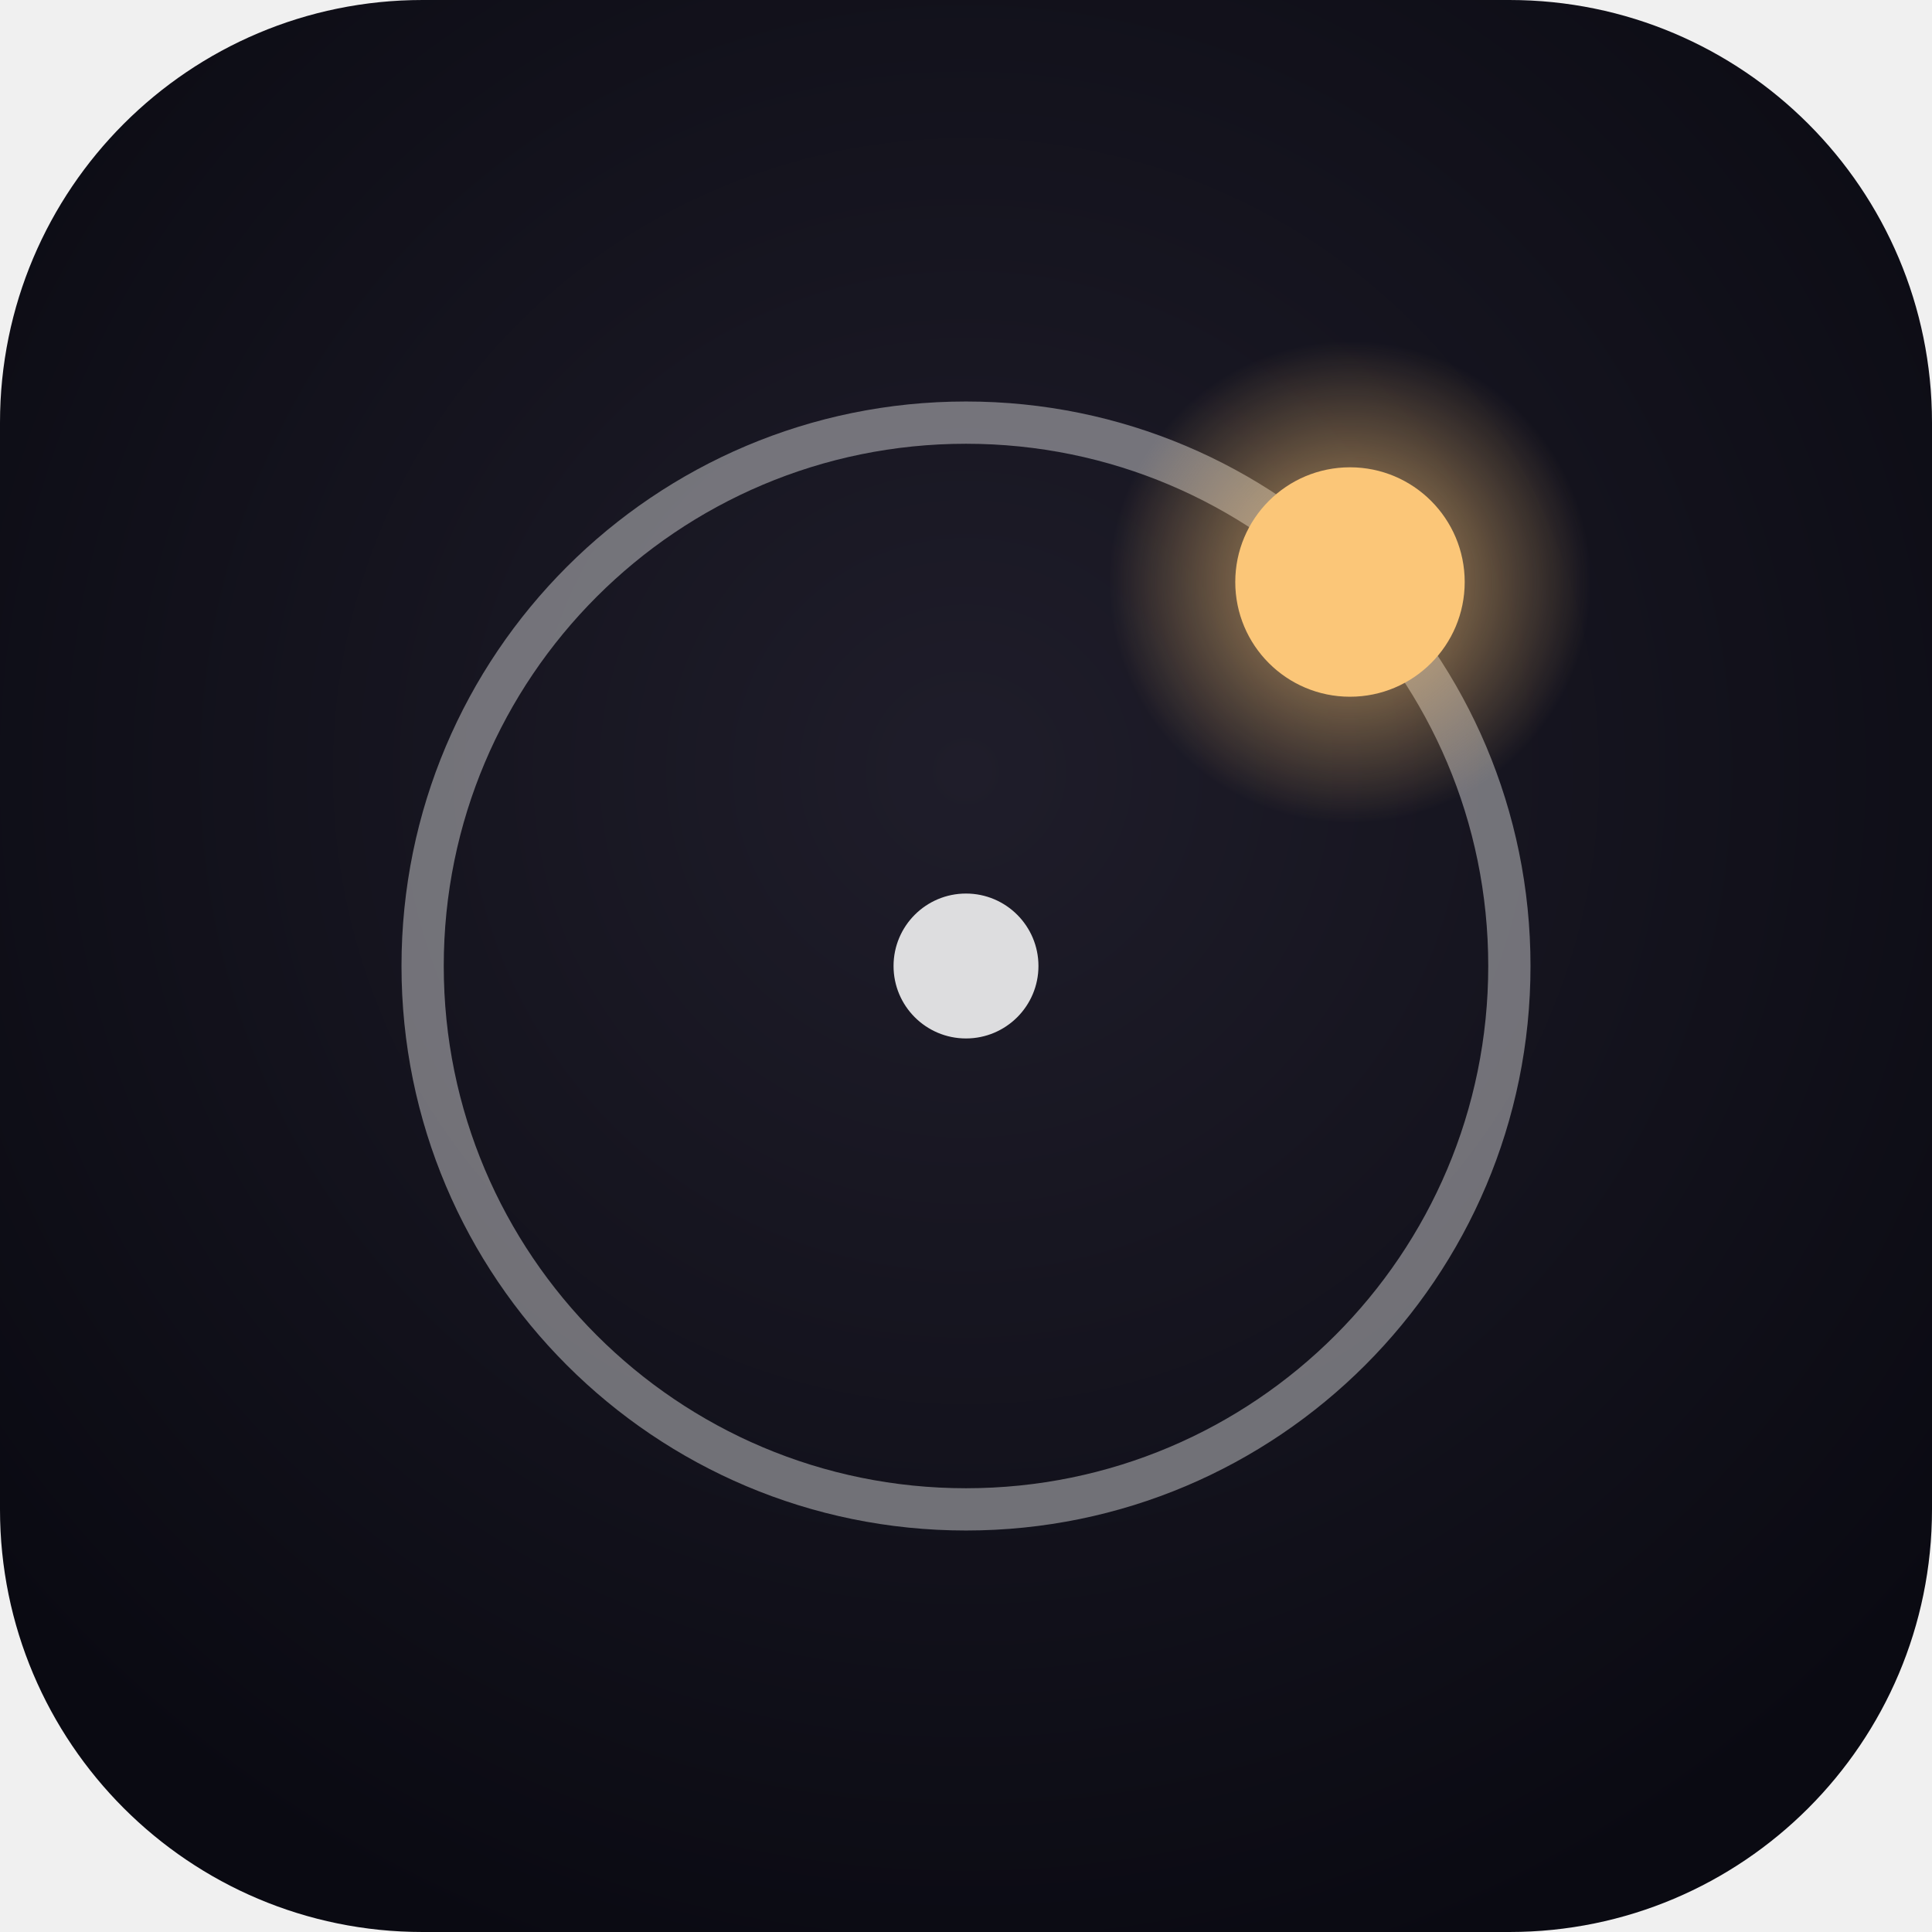
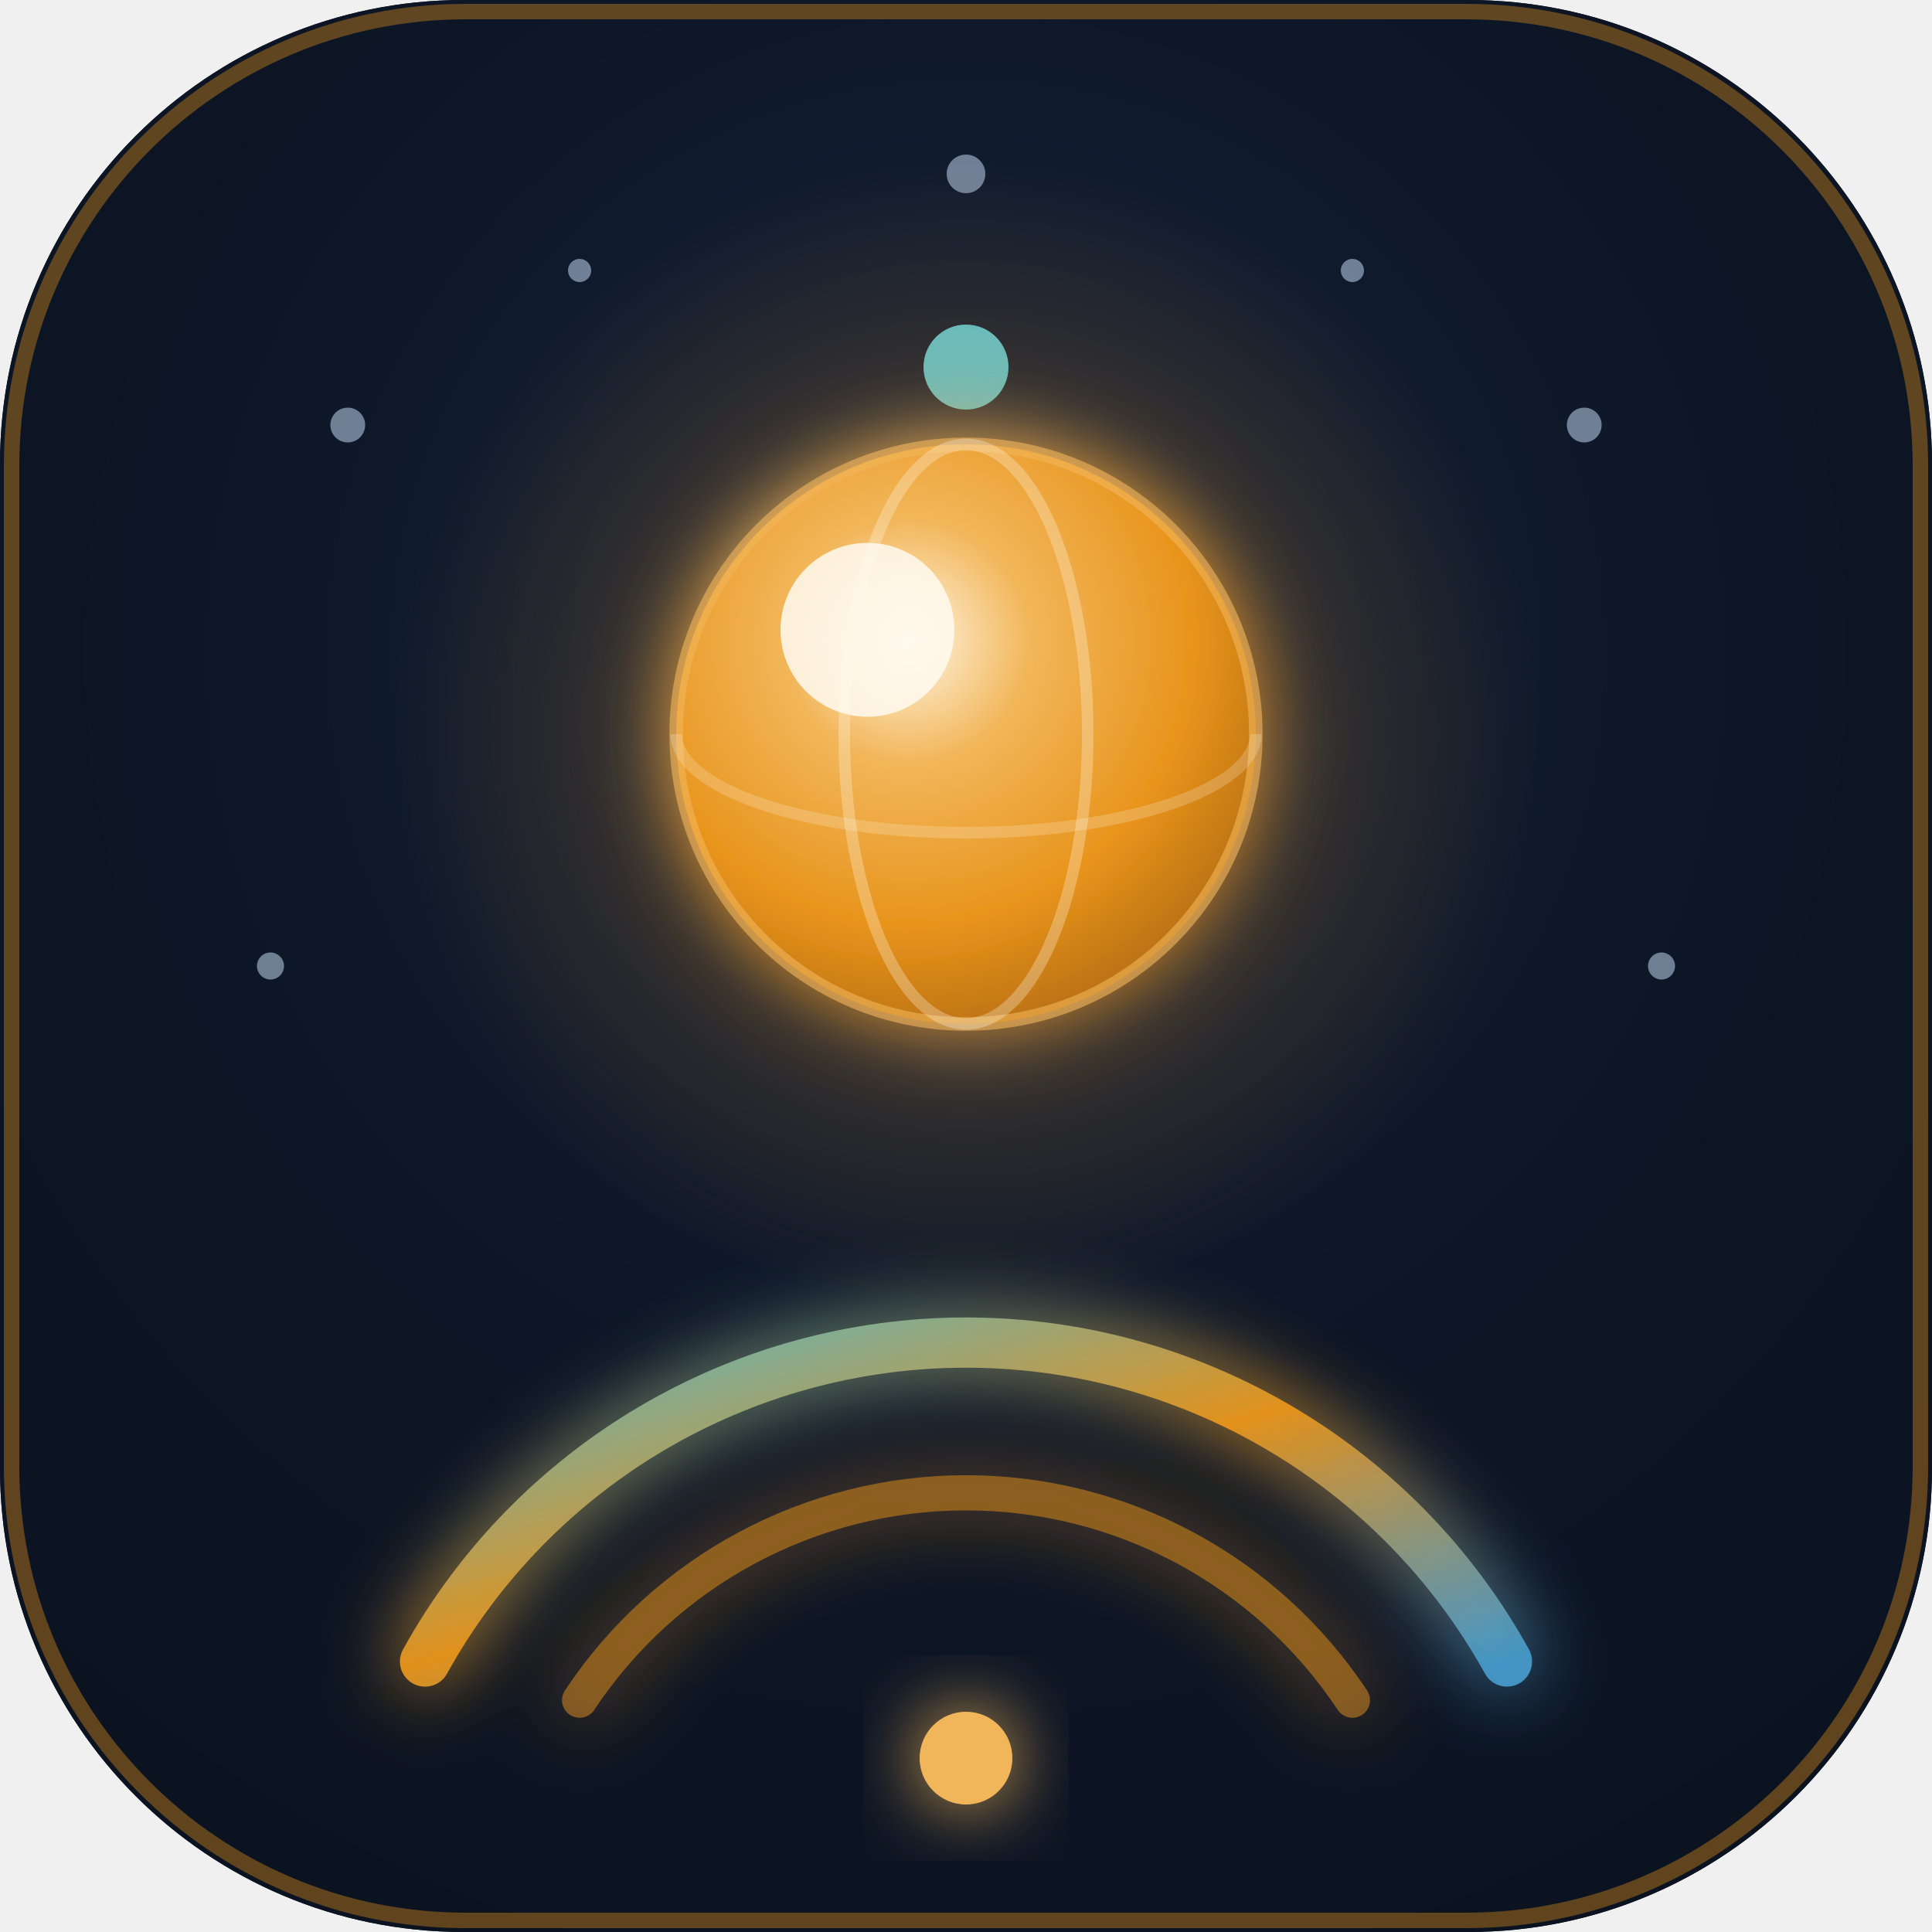
- <svg xmlns="http://www.w3.org/2000/svg" viewBox="0 0 32 32">
+ <svg xmlns="http://www.w3.org/2000/svg" viewBox="0 0 100 100" role="img" aria-label="Atlas Mind">
  <defs>
-     <radialGradient id="sky" cx="50%" cy="40%" r="65%">
-       <stop offset="0%" stop-color="#1f1d2a" />
-       <stop offset="100%" stop-color="#0a0a12" />
+     <radialGradient id="bg_T" cx="50%" cy="34%" r="78%">
+       <stop offset="0%" stop-color="#15233c" />
+       <stop offset="52%" stop-color="#0d1626" />
+       <stop offset="100%" stop-color="#0b1220" />
    </radialGradient>
-     <radialGradient id="glow" cx="50%" cy="50%" r="50%">
-       <stop offset="0%" stop-color="#fbc678" stop-opacity="0.75" />
-       <stop offset="100%" stop-color="#fbc678" stop-opacity="0" />
+     <radialGradient id="orb_T" cx="40%" cy="34%" r="70%">
+       <stop offset="0%" stop-color="#fff7e6" />
+       <stop offset="30%" stop-color="#f2b65a" />
+       <stop offset="70%" stop-color="#e8941c" />
+       <stop offset="100%" stop-color="#b86f12" />
    </radialGradient>
+     <radialGradient id="halo_T" cx="50%" cy="50%" r="50%">
+       <stop offset="0%" stop-color="#f2b65a" stop-opacity="0.55" />
+       <stop offset="55%" stop-color="#e8941c" stop-opacity="0.18" />
+       <stop offset="100%" stop-color="#e8941c" stop-opacity="0" />
+     </radialGradient>
+     <linearGradient id="arc_T" x1="0" y1="0" x2="1" y2="1">
+       <stop offset="0%" stop-color="#5ec8d8" stop-opacity="0.9" />
+       <stop offset="50%" stop-color="#e8941c" />
+       <stop offset="100%" stop-color="#4aa3d6" stop-opacity="0.9" />
+     </linearGradient>
+     <filter id="glow_T" x="-60%" y="-60%" width="220%" height="220%">
+       <feGaussianBlur stdDeviation="2" result="b" />
+       <feMerge>
+         <feMergeNode in="b" />
+         <feMergeNode in="SourceGraphic" />
+       </feMerge>
+     </filter>
+     <clipPath id="clip_T">
+       <rect x="0" y="0" width="100" height="100" rx="24" ry="24" />
+     </clipPath>
  </defs>
-   <rect width="32" height="32" rx="7" fill="url(#sky)" />
-   <circle cx="16" cy="16" r="9" fill="none" stroke="#ffffff" stroke-width="0.7" opacity="0.4" />
-   <circle cx="16" cy="16" r="1.2" fill="#ffffff" opacity="0.85" />
-   <g>
-     <animateTransform attributeName="transform" attributeType="XML" type="rotate" from="0 16 16" to="360 16 16" dur="5s" repeatCount="indefinite" />
-     <circle cx="22.36" cy="9.64" r="4" fill="url(#glow)" />
-     <circle cx="22.36" cy="9.64" r="1.9" fill="#fbc678" />
+   <g clip-path="url(#clip_T)">
+     <rect width="100" height="100" fill="#0b1220" />
+     <rect width="100" height="100" fill="url(#bg_T)" />
+     <circle class="cst-star" style="animation-delay:0s" cx="18" cy="22" r="0.9" fill="#cfe6ff" opacity="0.5" />
+     <circle cx="82" cy="22" r="0.9" fill="#cfe6ff" opacity="0.5" />
+     <circle class="cst-star" style="animation-delay:1.6s" cx="14" cy="50" r="0.7" fill="#cfe6ff" opacity="0.5" />
+     <circle cx="86" cy="50" r="0.7" fill="#cfe6ff" opacity="0.5" />
+     <circle class="cst-star" style="animation-delay:0.8s" cx="30" cy="14" r="0.6" fill="#cfe6ff" opacity="0.5" />
+     <circle cx="70" cy="14" r="0.6" fill="#cfe6ff" opacity="0.5" />
+     <circle class="cst-star" style="animation-delay:0s" cx="50" cy="9" r="1" fill="#cfe6ff" opacity="0.5" />
+     <g filter="url(#glow_T)" fill="none" stroke="url(#arc_T)" stroke-linecap="round">
+       <path d="M 22 86 A 32 32 0 0 1 78 86" stroke-width="2.6" opacity="0.95" />
+       <path d="M 30 88 A 24 24 0 0 1 70 88" stroke-width="1.82" stroke="#e8941c" opacity="0.5" />
+     </g>
+     <g filter="url(#glow_T)">
+       <circle cx="50" cy="91" r="2.4" fill="#f2b65a" />
+     </g>
+     <g class="cst-float">
+       <animateTransform attributeName="transform" type="translate" values="0 0;0 -3.5;0 0" dur="5s" repeatCount="indefinite" />
+       <g class="cst-orbit" style="transform-origin:50px 38px">
+         <animateTransform attributeName="transform" type="rotate" values="0 50 38;360 50 38" dur="18s" repeatCount="indefinite" />
+         <circle cx="50" cy="19" r="2.2" fill="#5ec8d8" opacity="0.95" />
+       </g>
+       <circle class="cst-pulse" cx="50" cy="38" r="30" fill="url(#halo_T)" style="transform-origin:50px 38px" />
+       <g filter="url(#glow_T)">
+         <circle cx="50" cy="38" r="15" fill="url(#orb_T)" stroke="#f2b65a" stroke-opacity="0.6" stroke-width="0.7" />
+         <ellipse cx="50" cy="38" rx="6.3" ry="15" fill="none" stroke="#fff7e6" stroke-opacity="0.3" stroke-width="0.6" />
+         <path d="M 35 38 A 15 5.1 0 0 0 65 38" fill="none" stroke="#fff7e6" stroke-opacity="0.22" stroke-width="0.6" />
+         <circle cx="44.9" cy="32.6" r="4.5" fill="#fffaf0" opacity="0.85" />
+       </g>
+     </g>
  </g>
+   <rect x="0.6" y="0.6" width="98.8" height="98.8" rx="23.5" ry="23.5" fill="none" stroke="#e8941c" stroke-opacity="0.38" stroke-width="0.8" />
</svg>
